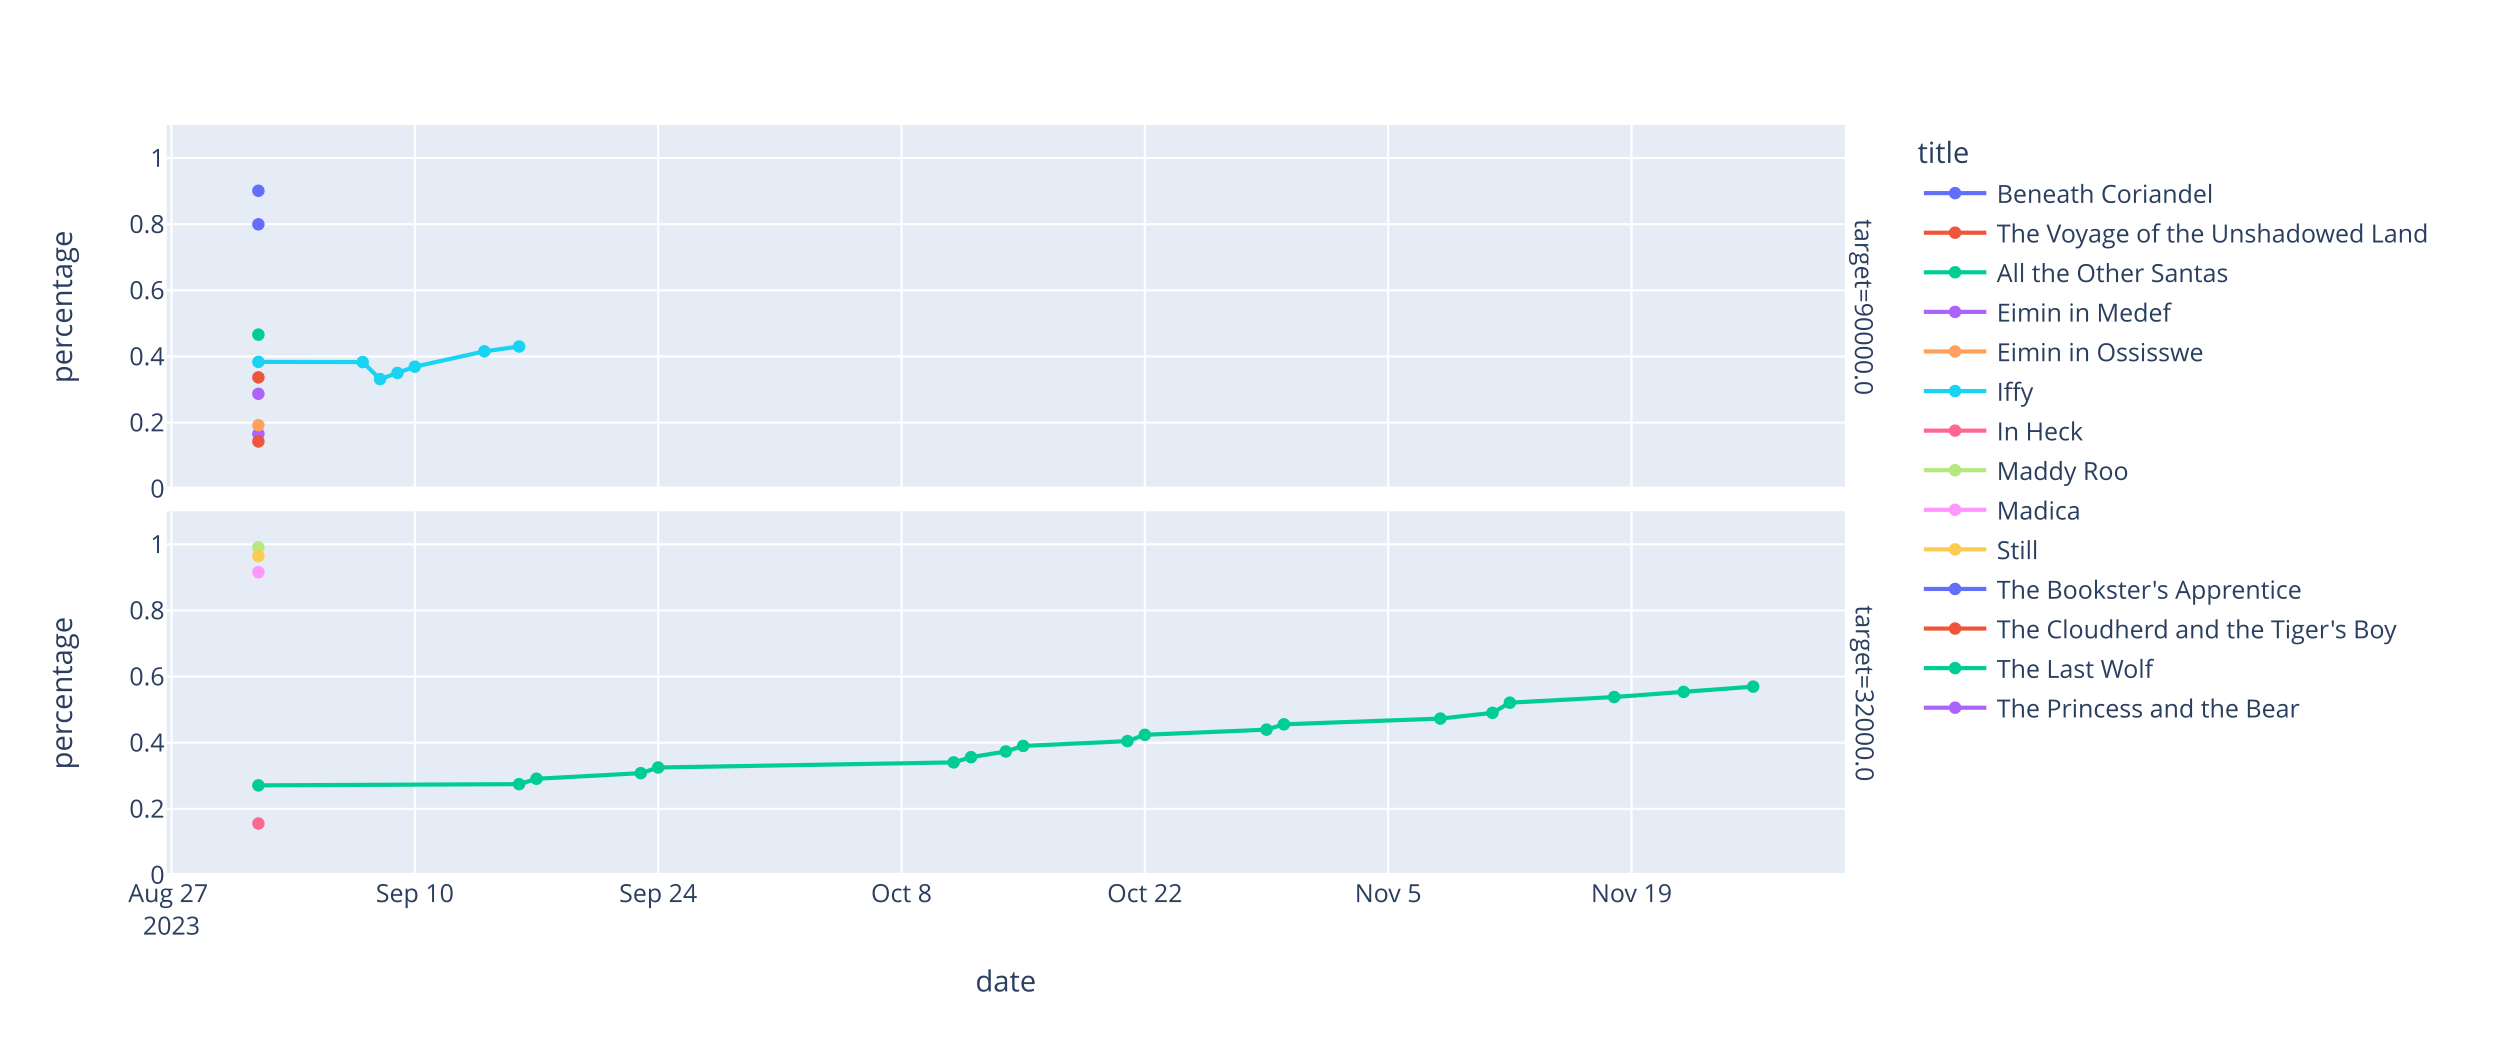
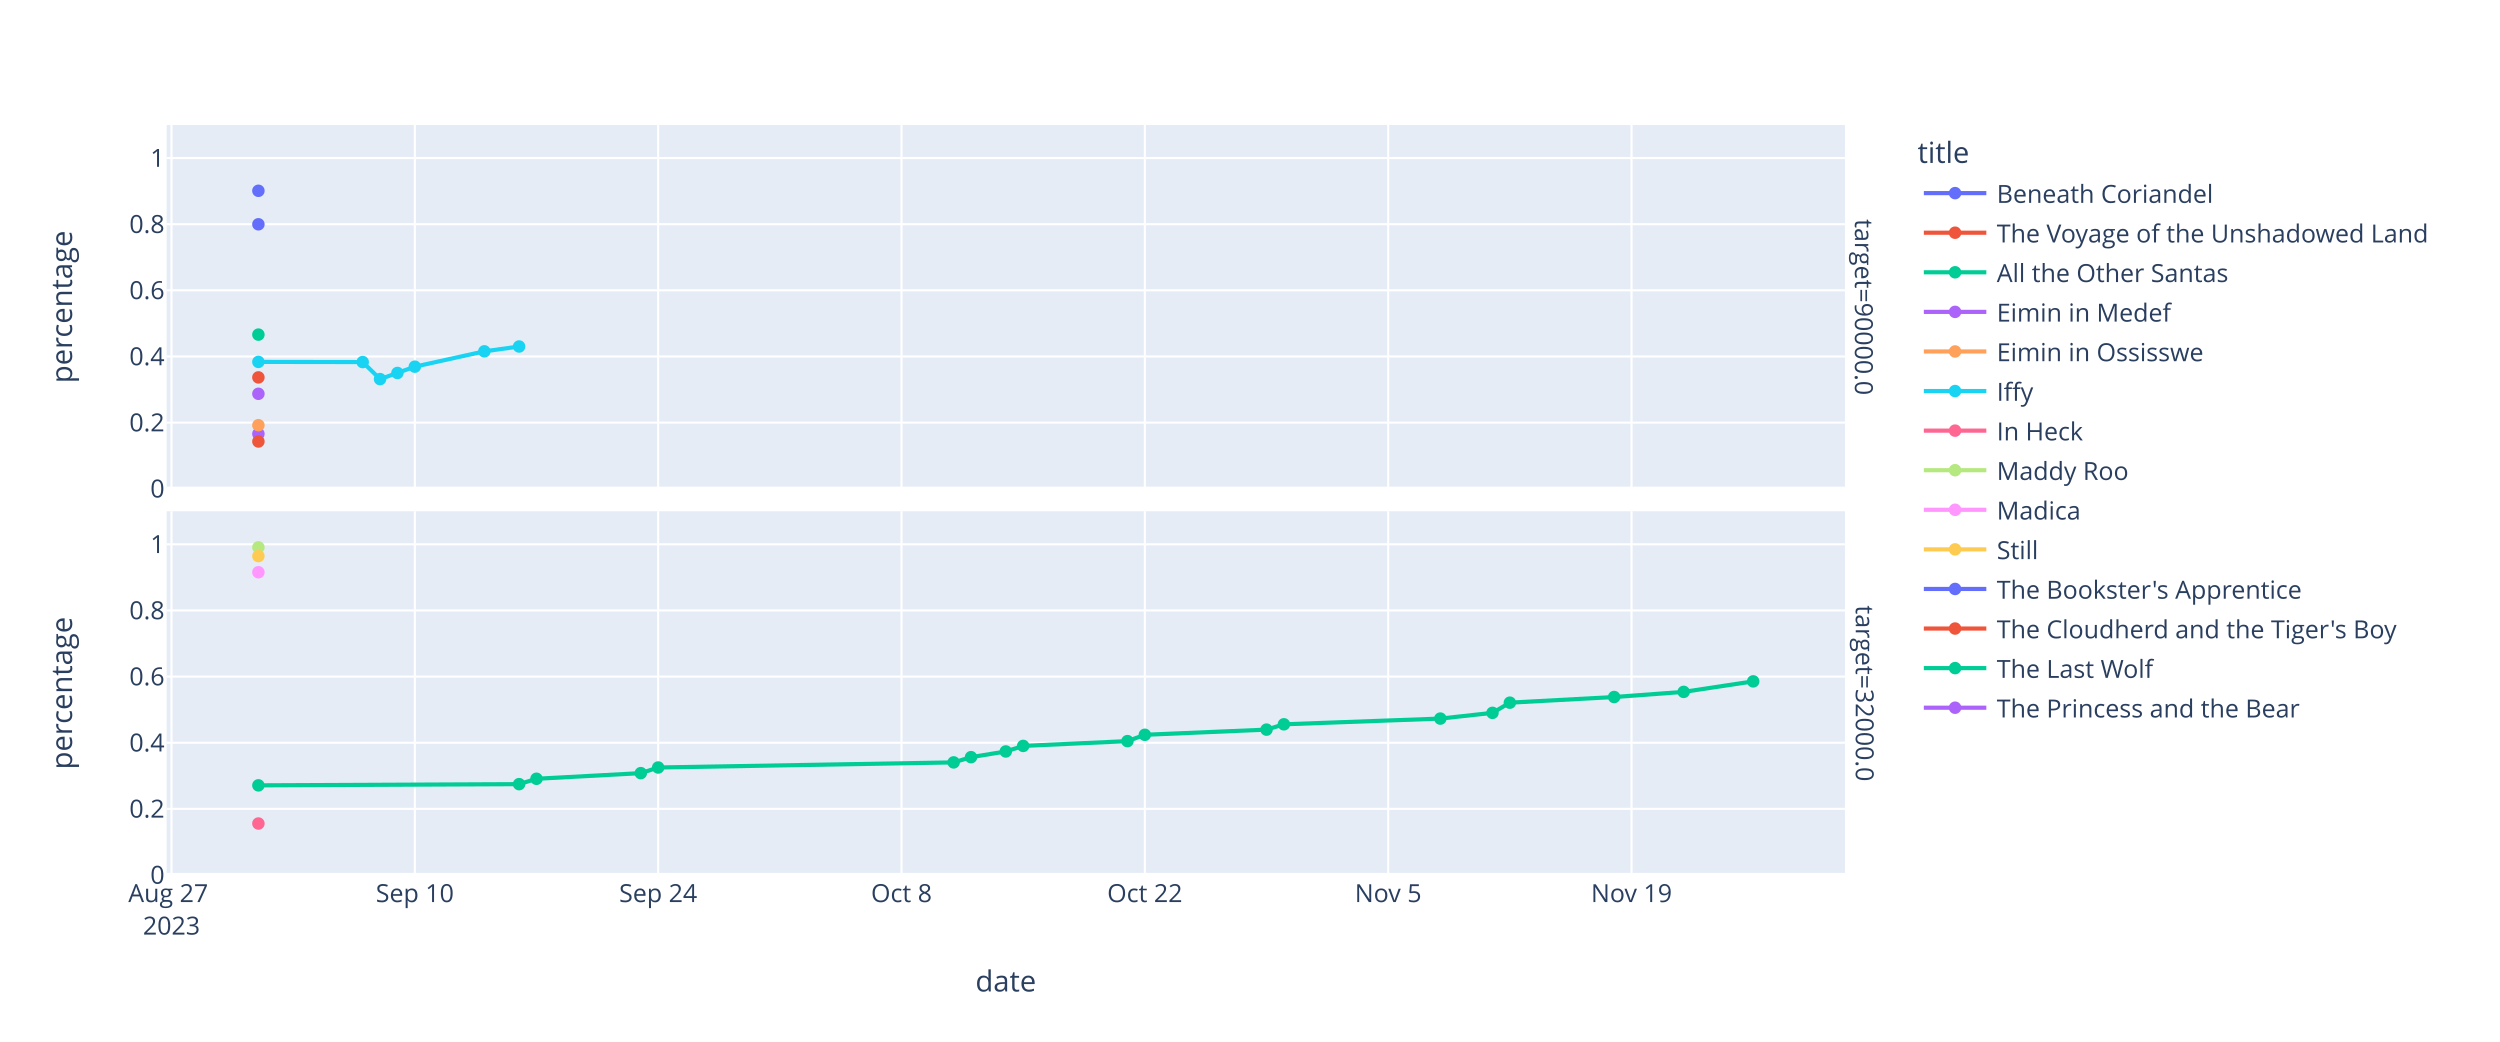
<svg xmlns="http://www.w3.org/2000/svg" class="main-svg" width="1200" height="500" style="" viewBox="0 0 1200 500">
  <rect x="0" y="0" width="1200" height="500" style="fill: rgb(255, 255, 255); fill-opacity: 1;" />
-   <defs id="defs-bac6bb">
+   <defs id="defs-d4db2b">
    <g class="clips">
-       <clipPath id="clipbac6bbxyplot" class="plotclip">
+       <clipPath id="clipd4db2bxyplot" class="plotclip">
        <rect width="805.56" height="174.6" />
      </clipPath>
-       <clipPath id="clipbac6bbx2y2plot" class="plotclip">
+       <clipPath id="clipd4db2bx2y2plot" class="plotclip">
        <rect width="805.56" height="174.6" />
      </clipPath>
-       <clipPath class="axesclip" id="clipbac6bbx">
+       <clipPath class="axesclip" id="clipd4db2bx">
        <rect x="80" y="0" width="805.56" height="500" />
      </clipPath>
-       <clipPath class="axesclip" id="clipbac6bby">
+       <clipPath class="axesclip" id="clipd4db2by">
        <rect x="0" y="245.4" width="1200" height="174.6" />
      </clipPath>
-       <clipPath class="axesclip" id="clipbac6bbxy">
+       <clipPath class="axesclip" id="clipd4db2bxy">
        <rect x="80" y="245.4" width="805.56" height="174.6" />
      </clipPath>
-       <clipPath class="axesclip" id="clipbac6bby2">
+       <clipPath class="axesclip" id="clipd4db2by2">
        <rect x="0" y="60" width="1200" height="174.6" />
      </clipPath>
-       <clipPath class="axesclip" id="clipbac6bbxy2">
+       <clipPath class="axesclip" id="clipd4db2bxy2">
        <rect x="80" y="60" width="805.56" height="174.6" />
      </clipPath>
-       <clipPath class="axesclip" id="clipbac6bbx2">
+       <clipPath class="axesclip" id="clipd4db2bx2">
        <rect x="80" y="0" width="805.56" height="500" />
      </clipPath>
-       <clipPath class="axesclip" id="clipbac6bbx2y">
+       <clipPath class="axesclip" id="clipd4db2bx2y">
        <rect x="80" y="245.4" width="805.56" height="174.6" />
      </clipPath>
-       <clipPath class="axesclip" id="clipbac6bbx2y2">
+       <clipPath class="axesclip" id="clipd4db2bx2y2">
        <rect x="80" y="60" width="805.56" height="174.6" />
      </clipPath>
    </g>
    <g class="gradients" />
    <g class="patterns" />
  </defs>
  <g class="bglayer">
    <rect class="bg" x="80" y="245.4" width="805.56" height="174.6" style="fill: rgb(229, 236, 246); fill-opacity: 1; stroke-width: 0;" />
    <rect class="bg" x="80" y="60" width="805.56" height="174.6" style="fill: rgb(229, 236, 246); fill-opacity: 1; stroke-width: 0;" />
  </g>
  <g class="layer-below">
    <g class="imagelayer" />
    <g class="shapelayer" />
  </g>
  <g class="cartesianlayer">
    <g class="subplot xy">
      <g class="layer-subplot">
        <g class="shapelayer" />
        <g class="imagelayer" />
      </g>
      <g class="minor-gridlayer">
        <g class="x" />
        <g class="y" />
      </g>
      <g class="gridlayer">
        <g class="x">
          <path class="xgrid crisp" transform="translate(82.31,0)" d="M0,245.4v174.6" style="stroke: rgb(255, 255, 255); stroke-opacity: 1; stroke-width: 1px;" />
          <path class="xgrid crisp" transform="translate(199.12,0)" d="M0,245.4v174.6" style="stroke: rgb(255, 255, 255); stroke-opacity: 1; stroke-width: 1px;" />
          <path class="xgrid crisp" transform="translate(315.92,0)" d="M0,245.4v174.6" style="stroke: rgb(255, 255, 255); stroke-opacity: 1; stroke-width: 1px;" />
          <path class="xgrid crisp" transform="translate(432.72,0)" d="M0,245.4v174.6" style="stroke: rgb(255, 255, 255); stroke-opacity: 1; stroke-width: 1px;" />
          <path class="xgrid crisp" transform="translate(549.52,0)" d="M0,245.4v174.6" style="stroke: rgb(255, 255, 255); stroke-opacity: 1; stroke-width: 1px;" />
          <path class="xgrid crisp" transform="translate(666.33,0)" d="M0,245.4v174.6" style="stroke: rgb(255, 255, 255); stroke-opacity: 1; stroke-width: 1px;" />
          <path class="xgrid crisp" transform="translate(783.13,0)" d="M0,245.4v174.6" style="stroke: rgb(255, 255, 255); stroke-opacity: 1; stroke-width: 1px;" />
        </g>
        <g class="y">
          <path class="ygrid crisp" transform="translate(0,388.25)" d="M80,0h805.56" style="stroke: rgb(255, 255, 255); stroke-opacity: 1; stroke-width: 1px;" />
          <path class="ygrid crisp" transform="translate(0,356.51)" d="M80,0h805.56" style="stroke: rgb(255, 255, 255); stroke-opacity: 1; stroke-width: 1px;" />
          <path class="ygrid crisp" transform="translate(0,324.76)" d="M80,0h805.56" style="stroke: rgb(255, 255, 255); stroke-opacity: 1; stroke-width: 1px;" />
          <path class="ygrid crisp" transform="translate(0,293.02)" d="M80,0h805.56" style="stroke: rgb(255, 255, 255); stroke-opacity: 1; stroke-width: 1px;" />
          <path class="ygrid crisp" transform="translate(0,261.27)" d="M80,0h805.56" style="stroke: rgb(255, 255, 255); stroke-opacity: 1; stroke-width: 1px;" />
        </g>
      </g>
      <g class="zerolinelayer">
        <path class="yzl zl crisp" transform="translate(0,420)" d="M80,0h805.56" style="stroke: rgb(255, 255, 255); stroke-opacity: 1; stroke-width: 2px;" />
      </g>
      <path class="xlines-below" />
      <path class="ylines-below" />
      <g class="overlines-below" />
      <g class="xaxislayer-below" />
      <g class="yaxislayer-below" />
      <g class="overaxes-below" />
-       <g class="plot" transform="translate(80,245.4)" clip-path="url(#clipbac6bbxyplot)">
+       <g class="plot" transform="translate(80,245.4)" clip-path="url(#clipd4db2bxyplot)">
        <g class="scatterlayer mlayer">
-           <g class="trace scatter trace30939a" style="stroke-miterlimit: 2; opacity: 1;">
+           <g class="trace scatter trace5dd125" style="stroke-miterlimit: 2; opacity: 1;">
            <g class="fills" />
            <g class="errorbars" />
            <g class="lines">
-               <path class="js-line" d="M761.53,84.18L694.79,89.17L644.73,91.88L636.39,96.77L611.36,99.52L536.27,102.27L527.93,104.82L469.52,107.3L461.18,110.34L411.12,112.64L402.78,115.3L386.09,118.04L377.75,120.55L235.92,123L227.58,125.71L177.52,128.41L169.17,130.99L44.03,131.57" style="vector-effect: non-scaling-stroke; fill: none; stroke: rgb(0, 204, 150); stroke-opacity: 1; stroke-width: 2px; opacity: 1;" />
-             </g>
-             <g class="points">
-               <path class="point" transform="translate(761.53,84.18)" d="M3,0A3,3 0 1,1 0,-3A3,3 0 0,1 3,0Z" style="opacity: 1; stroke-width: 0px; fill: rgb(0, 204, 150); fill-opacity: 1;" />
+               <path class="js-line" d="M761.53,81.65L728.16,86.7L694.79,89.17L644.73,91.88L636.39,96.77L611.36,99.52L536.27,102.27L527.93,104.82L469.52,107.3L461.18,110.34L411.12,112.64L402.78,115.3L386.09,118.04L377.75,120.55L235.92,123L227.58,125.71L177.52,128.41L169.17,130.99L44.03,131.57" style="vector-effect: non-scaling-stroke; fill: none; stroke: rgb(0, 204, 150); stroke-opacity: 1; stroke-width: 2px; opacity: 1;" />
+             </g>
+             <g class="points">
+               <path class="point" transform="translate(761.53,81.65)" d="M3,0A3,3 0 1,1 0,-3A3,3 0 0,1 3,0Z" style="opacity: 1; stroke-width: 0px; fill: rgb(0, 204, 150); fill-opacity: 1;" />
              <path class="point" transform="translate(728.16,86.7)" d="M3,0A3,3 0 1,1 0,-3A3,3 0 0,1 3,0Z" style="opacity: 1; stroke-width: 0px; fill: rgb(0, 204, 150); fill-opacity: 1;" />
              <path class="point" transform="translate(694.79,89.17)" d="M3,0A3,3 0 1,1 0,-3A3,3 0 0,1 3,0Z" style="opacity: 1; stroke-width: 0px; fill: rgb(0, 204, 150); fill-opacity: 1;" />
              <path class="point" transform="translate(644.73,91.88)" d="M3,0A3,3 0 1,1 0,-3A3,3 0 0,1 3,0Z" style="opacity: 1; stroke-width: 0px; fill: rgb(0, 204, 150); fill-opacity: 1;" />
              <path class="point" transform="translate(636.39,96.77)" d="M3,0A3,3 0 1,1 0,-3A3,3 0 0,1 3,0Z" style="opacity: 1; stroke-width: 0px; fill: rgb(0, 204, 150); fill-opacity: 1;" />
              <path class="point" transform="translate(611.36,99.52)" d="M3,0A3,3 0 1,1 0,-3A3,3 0 0,1 3,0Z" style="opacity: 1; stroke-width: 0px; fill: rgb(0, 204, 150); fill-opacity: 1;" />
              <path class="point" transform="translate(536.27,102.27)" d="M3,0A3,3 0 1,1 0,-3A3,3 0 0,1 3,0Z" style="opacity: 1; stroke-width: 0px; fill: rgb(0, 204, 150); fill-opacity: 1;" />
              <path class="point" transform="translate(527.93,104.82)" d="M3,0A3,3 0 1,1 0,-3A3,3 0 0,1 3,0Z" style="opacity: 1; stroke-width: 0px; fill: rgb(0, 204, 150); fill-opacity: 1;" />
              <path class="point" transform="translate(469.52,107.3)" d="M3,0A3,3 0 1,1 0,-3A3,3 0 0,1 3,0Z" style="opacity: 1; stroke-width: 0px; fill: rgb(0, 204, 150); fill-opacity: 1;" />
              <path class="point" transform="translate(461.18,110.34)" d="M3,0A3,3 0 1,1 0,-3A3,3 0 0,1 3,0Z" style="opacity: 1; stroke-width: 0px; fill: rgb(0, 204, 150); fill-opacity: 1;" />
              <path class="point" transform="translate(411.12,112.64)" d="M3,0A3,3 0 1,1 0,-3A3,3 0 0,1 3,0Z" style="opacity: 1; stroke-width: 0px; fill: rgb(0, 204, 150); fill-opacity: 1;" />
              <path class="point" transform="translate(402.78,115.3)" d="M3,0A3,3 0 1,1 0,-3A3,3 0 0,1 3,0Z" style="opacity: 1; stroke-width: 0px; fill: rgb(0, 204, 150); fill-opacity: 1;" />
              <path class="point" transform="translate(386.09,118.04)" d="M3,0A3,3 0 1,1 0,-3A3,3 0 0,1 3,0Z" style="opacity: 1; stroke-width: 0px; fill: rgb(0, 204, 150); fill-opacity: 1;" />
              <path class="point" transform="translate(377.75,120.55)" d="M3,0A3,3 0 1,1 0,-3A3,3 0 0,1 3,0Z" style="opacity: 1; stroke-width: 0px; fill: rgb(0, 204, 150); fill-opacity: 1;" />
              <path class="point" transform="translate(235.92,123)" d="M3,0A3,3 0 1,1 0,-3A3,3 0 0,1 3,0Z" style="opacity: 1; stroke-width: 0px; fill: rgb(0, 204, 150); fill-opacity: 1;" />
              <path class="point" transform="translate(227.58,125.71)" d="M3,0A3,3 0 1,1 0,-3A3,3 0 0,1 3,0Z" style="opacity: 1; stroke-width: 0px; fill: rgb(0, 204, 150); fill-opacity: 1;" />
              <path class="point" transform="translate(177.52,128.41)" d="M3,0A3,3 0 1,1 0,-3A3,3 0 0,1 3,0Z" style="opacity: 1; stroke-width: 0px; fill: rgb(0, 204, 150); fill-opacity: 1;" />
              <path class="point" transform="translate(169.17,130.99)" d="M3,0A3,3 0 1,1 0,-3A3,3 0 0,1 3,0Z" style="opacity: 1; stroke-width: 0px; fill: rgb(0, 204, 150); fill-opacity: 1;" />
              <path class="point" transform="translate(44.03,131.57)" d="M3,0A3,3 0 1,1 0,-3A3,3 0 0,1 3,0Z" style="opacity: 1; stroke-width: 0px; fill: rgb(0, 204, 150); fill-opacity: 1;" />
            </g>
            <g class="text" />
          </g>
-           <g class="trace scatter trace5c950e" style="stroke-miterlimit: 2; opacity: 1;">
+           <g class="trace scatter tracee49cb8" style="stroke-miterlimit: 2; opacity: 1;">
            <g class="fills" />
            <g class="errorbars" />
            <g class="lines" />
            <g class="points">
              <path class="point" transform="translate(44.03,149.89)" d="M3,0A3,3 0 1,1 0,-3A3,3 0 0,1 3,0Z" style="opacity: 1; stroke-width: 0px; fill: rgb(255, 102, 146); fill-opacity: 1;" />
            </g>
            <g class="text" />
          </g>
-           <g class="trace scatter tracea16346" style="stroke-miterlimit: 2; opacity: 1;">
+           <g class="trace scatter tracec0cc84" style="stroke-miterlimit: 2; opacity: 1;">
            <g class="fills" />
            <g class="errorbars" />
            <g class="lines" />
            <g class="points">
              <path class="point" transform="translate(44.03,17.32)" d="M3,0A3,3 0 1,1 0,-3A3,3 0 0,1 3,0Z" style="opacity: 1; stroke-width: 0px; fill: rgb(182, 232, 128); fill-opacity: 1;" />
            </g>
            <g class="text" />
          </g>
-           <g class="trace scatter trace390eb6" style="stroke-miterlimit: 2; opacity: 1;">
+           <g class="trace scatter traced877c9" style="stroke-miterlimit: 2; opacity: 1;">
            <g class="fills" />
            <g class="errorbars" />
            <g class="lines" />
            <g class="points">
              <path class="point" transform="translate(44.03,29.28)" d="M3,0A3,3 0 1,1 0,-3A3,3 0 0,1 3,0Z" style="opacity: 1; stroke-width: 0px; fill: rgb(255, 151, 255); fill-opacity: 1;" />
            </g>
            <g class="text" />
          </g>
-           <g class="trace scatter traceb04c13" style="stroke-miterlimit: 2; opacity: 1;">
+           <g class="trace scatter tracef09607" style="stroke-miterlimit: 2; opacity: 1;">
            <g class="fills" />
            <g class="errorbars" />
            <g class="lines" />
            <g class="points">
              <path class="point" transform="translate(44.03,21.52)" d="M3,0A3,3 0 1,1 0,-3A3,3 0 0,1 3,0Z" style="opacity: 1; stroke-width: 0px; fill: rgb(254, 203, 82); fill-opacity: 1;" />
            </g>
            <g class="text" />
          </g>
        </g>
      </g>
      <g class="overplot" />
      <path class="xlines-above crisp" d="M0,0" style="fill: none;" />
      <path class="ylines-above crisp" d="M0,0" style="fill: none;" />
      <g class="overlines-above" />
      <g class="xaxislayer-above">
        <g class="xtick">
          <text text-anchor="middle" x="0" y="433" transform="translate(82.31,0)" style="font-family: 'Open Sans', verdana, arial, sans-serif; font-size: 12px; fill: rgb(42, 63, 95); fill-opacity: 1; white-space: pre; opacity: 1;">
            <tspan class="line" dy="0em" x="0" y="433">Aug 27</tspan>
            <tspan class="line" dy="1.3em" x="0" y="433">2023</tspan>
          </text>
        </g>
        <g class="xtick">
          <text text-anchor="middle" x="0" y="433" style="font-family: 'Open Sans', verdana, arial, sans-serif; font-size: 12px; fill: rgb(42, 63, 95); fill-opacity: 1; white-space: pre; opacity: 1;" transform="translate(199.12,0)">Sep 10</text>
        </g>
        <g class="xtick">
          <text text-anchor="middle" x="0" y="433" style="font-family: 'Open Sans', verdana, arial, sans-serif; font-size: 12px; fill: rgb(42, 63, 95); fill-opacity: 1; white-space: pre; opacity: 1;" transform="translate(315.92,0)">Sep 24</text>
        </g>
        <g class="xtick">
          <text text-anchor="middle" x="0" y="433" style="font-family: 'Open Sans', verdana, arial, sans-serif; font-size: 12px; fill: rgb(42, 63, 95); fill-opacity: 1; white-space: pre; opacity: 1;" transform="translate(432.72,0)">Oct 8</text>
        </g>
        <g class="xtick">
          <text text-anchor="middle" x="0" y="433" style="font-family: 'Open Sans', verdana, arial, sans-serif; font-size: 12px; fill: rgb(42, 63, 95); fill-opacity: 1; white-space: pre; opacity: 1;" transform="translate(549.52,0)">Oct 22</text>
        </g>
        <g class="xtick">
          <text text-anchor="middle" x="0" y="433" style="font-family: 'Open Sans', verdana, arial, sans-serif; font-size: 12px; fill: rgb(42, 63, 95); fill-opacity: 1; white-space: pre; opacity: 1;" transform="translate(666.33,0)">Nov 5</text>
        </g>
        <g class="xtick">
          <text text-anchor="middle" x="0" y="433" style="font-family: 'Open Sans', verdana, arial, sans-serif; font-size: 12px; fill: rgb(42, 63, 95); fill-opacity: 1; white-space: pre; opacity: 1;" transform="translate(783.13,0)">Nov 19</text>
        </g>
      </g>
      <g class="yaxislayer-above">
        <g class="ytick">
          <text text-anchor="end" x="79" y="4.2" transform="translate(0,420)" style="font-family: 'Open Sans', verdana, arial, sans-serif; font-size: 12px; fill: rgb(42, 63, 95); fill-opacity: 1; white-space: pre; opacity: 1;">0</text>
        </g>
        <g class="ytick">
          <text text-anchor="end" x="79" y="4.2" style="font-family: 'Open Sans', verdana, arial, sans-serif; font-size: 12px; fill: rgb(42, 63, 95); fill-opacity: 1; white-space: pre; opacity: 1;" transform="translate(0,388.25)">0.2</text>
        </g>
        <g class="ytick">
          <text text-anchor="end" x="79" y="4.2" style="font-family: 'Open Sans', verdana, arial, sans-serif; font-size: 12px; fill: rgb(42, 63, 95); fill-opacity: 1; white-space: pre; opacity: 1;" transform="translate(0,356.51)">0.4</text>
        </g>
        <g class="ytick">
          <text text-anchor="end" x="79" y="4.2" style="font-family: 'Open Sans', verdana, arial, sans-serif; font-size: 12px; fill: rgb(42, 63, 95); fill-opacity: 1; white-space: pre; opacity: 1;" transform="translate(0,324.76)">0.6</text>
        </g>
        <g class="ytick">
          <text text-anchor="end" x="79" y="4.2" style="font-family: 'Open Sans', verdana, arial, sans-serif; font-size: 12px; fill: rgb(42, 63, 95); fill-opacity: 1; white-space: pre; opacity: 1;" transform="translate(0,293.02)">0.8</text>
        </g>
        <g class="ytick">
          <text text-anchor="end" x="79" y="4.2" style="font-family: 'Open Sans', verdana, arial, sans-serif; font-size: 12px; fill: rgb(42, 63, 95); fill-opacity: 1; white-space: pre; opacity: 1;" transform="translate(0,261.27)">1</text>
        </g>
      </g>
      <g class="overaxes-above" />
    </g>
    <g class="subplot x2y2">
      <g class="layer-subplot">
        <g class="shapelayer" />
        <g class="imagelayer" />
      </g>
      <g class="minor-gridlayer">
        <g class="x2" />
        <g class="y2" />
      </g>
      <g class="gridlayer">
        <g class="x2">
          <path class="x2grid crisp" transform="translate(82.31,0)" d="M0,60v174.6" style="stroke: rgb(255, 255, 255); stroke-opacity: 1; stroke-width: 1px;" />
          <path class="x2grid crisp" transform="translate(199.12,0)" d="M0,60v174.6" style="stroke: rgb(255, 255, 255); stroke-opacity: 1; stroke-width: 1px;" />
          <path class="x2grid crisp" transform="translate(315.92,0)" d="M0,60v174.6" style="stroke: rgb(255, 255, 255); stroke-opacity: 1; stroke-width: 1px;" />
          <path class="x2grid crisp" transform="translate(432.72,0)" d="M0,60v174.6" style="stroke: rgb(255, 255, 255); stroke-opacity: 1; stroke-width: 1px;" />
          <path class="x2grid crisp" transform="translate(549.52,0)" d="M0,60v174.6" style="stroke: rgb(255, 255, 255); stroke-opacity: 1; stroke-width: 1px;" />
          <path class="x2grid crisp" transform="translate(666.33,0)" d="M0,60v174.6" style="stroke: rgb(255, 255, 255); stroke-opacity: 1; stroke-width: 1px;" />
          <path class="x2grid crisp" transform="translate(783.13,0)" d="M0,60v174.6" style="stroke: rgb(255, 255, 255); stroke-opacity: 1; stroke-width: 1px;" />
        </g>
        <g class="y2">
          <path class="y2grid crisp" transform="translate(0,202.85)" d="M80,0h805.56" style="stroke: rgb(255, 255, 255); stroke-opacity: 1; stroke-width: 1px;" />
          <path class="y2grid crisp" transform="translate(0,171.11)" d="M80,0h805.56" style="stroke: rgb(255, 255, 255); stroke-opacity: 1; stroke-width: 1px;" />
          <path class="y2grid crisp" transform="translate(0,139.36)" d="M80,0h805.56" style="stroke: rgb(255, 255, 255); stroke-opacity: 1; stroke-width: 1px;" />
          <path class="y2grid crisp" transform="translate(0,107.62)" d="M80,0h805.56" style="stroke: rgb(255, 255, 255); stroke-opacity: 1; stroke-width: 1px;" />
          <path class="y2grid crisp" transform="translate(0,75.87)" d="M80,0h805.56" style="stroke: rgb(255, 255, 255); stroke-opacity: 1; stroke-width: 1px;" />
        </g>
      </g>
      <g class="zerolinelayer">
        <path class="y2zl zl crisp" transform="translate(0,234.6)" d="M80,0h805.56" style="stroke: rgb(255, 255, 255); stroke-opacity: 1; stroke-width: 2px;" />
      </g>
      <path class="xlines-below" />
      <path class="ylines-below" />
      <g class="overlines-below" />
      <g class="xaxislayer-below" />
      <g class="yaxislayer-below" />
      <g class="overaxes-below" />
-       <g class="plot" transform="translate(80,60)" clip-path="url(#clipbac6bbx2y2plot)">
+       <g class="plot" transform="translate(80,60)" clip-path="url(#clipd4db2bx2y2plot)">
        <g class="scatterlayer mlayer">
-           <g class="trace scatter trace70c1a5" style="stroke-miterlimit: 2; opacity: 1;">
+           <g class="trace scatter tracebe0235" style="stroke-miterlimit: 2; opacity: 1;">
            <g class="fills" />
            <g class="errorbars" />
            <g class="lines" />
            <g class="points">
              <path class="point" transform="translate(44.03,31.58)" d="M3,0A3,3 0 1,1 0,-3A3,3 0 0,1 3,0Z" style="opacity: 1; stroke-width: 0px; fill: rgb(99, 110, 250); fill-opacity: 1;" />
            </g>
            <g class="text" />
          </g>
-           <g class="trace scatter trace1ee497" style="stroke-miterlimit: 2; opacity: 1;">
+           <g class="trace scatter traceb0200e" style="stroke-miterlimit: 2; opacity: 1;">
            <g class="fills" />
            <g class="errorbars" />
            <g class="lines" />
            <g class="points">
              <path class="point" transform="translate(44.03,121.15)" d="M3,0A3,3 0 1,1 0,-3A3,3 0 0,1 3,0Z" style="opacity: 1; stroke-width: 0px; fill: rgb(239, 85, 59); fill-opacity: 1;" />
            </g>
            <g class="text" />
          </g>
-           <g class="trace scatter trace588659" style="stroke-miterlimit: 2; opacity: 1;">
+           <g class="trace scatter trace8f3c40" style="stroke-miterlimit: 2; opacity: 1;">
            <g class="fills" />
            <g class="errorbars" />
            <g class="lines" />
            <g class="points">
              <path class="point" transform="translate(44.03,148.25)" d="M3,0A3,3 0 1,1 0,-3A3,3 0 0,1 3,0Z" style="opacity: 1; stroke-width: 0px; fill: rgb(171, 99, 250); fill-opacity: 1;" />
            </g>
            <g class="text" />
          </g>
-           <g class="trace scatter trace7d4a00" style="stroke-miterlimit: 2; opacity: 1;">
+           <g class="trace scatter trace46c292" style="stroke-miterlimit: 2; opacity: 1;">
            <g class="fills" />
            <g class="errorbars" />
            <g class="lines" />
            <g class="points">
              <path class="point" transform="translate(44.03,144.1)" d="M3,0A3,3 0 1,1 0,-3A3,3 0 0,1 3,0Z" style="opacity: 1; stroke-width: 0px; fill: rgb(255, 161, 90); fill-opacity: 1;" />
            </g>
            <g class="text" />
          </g>
-           <g class="trace scatter tracec88290" style="stroke-miterlimit: 2; opacity: 1;">
+           <g class="trace scatter traceb01daa" style="stroke-miterlimit: 2; opacity: 1;">
            <g class="fills" />
            <g class="errorbars" />
            <g class="lines">
              <path class="js-line" d="M169.17,106.32L152.49,108.64L119.12,116L102.43,121.97L94.09,113.79L44.03,113.71" style="vector-effect: non-scaling-stroke; fill: none; stroke: rgb(25, 211, 243); stroke-opacity: 1; stroke-width: 2px; opacity: 1;" />
            </g>
            <g class="points">
              <path class="point" transform="translate(169.17,106.32)" d="M3,0A3,3 0 1,1 0,-3A3,3 0 0,1 3,0Z" style="opacity: 1; stroke-width: 0px; fill: rgb(25, 211, 243); fill-opacity: 1;" />
              <path class="point" transform="translate(152.49,108.64)" d="M3,0A3,3 0 1,1 0,-3A3,3 0 0,1 3,0Z" style="opacity: 1; stroke-width: 0px; fill: rgb(25, 211, 243); fill-opacity: 1;" />
              <path class="point" transform="translate(119.12,116)" d="M3,0A3,3 0 1,1 0,-3A3,3 0 0,1 3,0Z" style="opacity: 1; stroke-width: 0px; fill: rgb(25, 211, 243); fill-opacity: 1;" />
              <path class="point" transform="translate(110.77,119.03)" d="M3,0A3,3 0 1,1 0,-3A3,3 0 0,1 3,0Z" style="opacity: 1; stroke-width: 0px; fill: rgb(25, 211, 243); fill-opacity: 1;" />
              <path class="point" transform="translate(102.43,121.97)" d="M3,0A3,3 0 1,1 0,-3A3,3 0 0,1 3,0Z" style="opacity: 1; stroke-width: 0px; fill: rgb(25, 211, 243); fill-opacity: 1;" />
              <path class="point" transform="translate(94.09,113.79)" d="M3,0A3,3 0 1,1 0,-3A3,3 0 0,1 3,0Z" style="opacity: 1; stroke-width: 0px; fill: rgb(25, 211, 243); fill-opacity: 1;" />
              <path class="point" transform="translate(44.03,113.71)" d="M3,0A3,3 0 1,1 0,-3A3,3 0 0,1 3,0Z" style="opacity: 1; stroke-width: 0px; fill: rgb(25, 211, 243); fill-opacity: 1;" />
            </g>
            <g class="text" />
          </g>
-           <g class="trace scatter trace0e416b" style="stroke-miterlimit: 2; opacity: 1;">
+           <g class="trace scatter tracee6d2e6" style="stroke-miterlimit: 2; opacity: 1;">
            <g class="fills" />
            <g class="errorbars" />
            <g class="lines" />
            <g class="points">
              <path class="point" transform="translate(44.03,47.66)" d="M3,0A3,3 0 1,1 0,-3A3,3 0 0,1 3,0Z" style="opacity: 1; stroke-width: 0px; fill: rgb(99, 110, 250); fill-opacity: 1;" />
            </g>
            <g class="text" />
          </g>
-           <g class="trace scatter trace856e8e" style="stroke-miterlimit: 2; opacity: 1;">
+           <g class="trace scatter trace23777a" style="stroke-miterlimit: 2; opacity: 1;">
            <g class="fills" />
            <g class="errorbars" />
            <g class="lines" />
            <g class="points">
              <path class="point" transform="translate(44.03,151.91)" d="M3,0A3,3 0 1,1 0,-3A3,3 0 0,1 3,0Z" style="opacity: 1; stroke-width: 0px; fill: rgb(239, 85, 59); fill-opacity: 1;" />
            </g>
            <g class="text" />
          </g>
-           <g class="trace scatter tracef51a0e" style="stroke-miterlimit: 2; opacity: 1;">
+           <g class="trace scatter trace0345f2" style="stroke-miterlimit: 2; opacity: 1;">
            <g class="fills" />
            <g class="errorbars" />
            <g class="lines" />
            <g class="points">
              <path class="point" transform="translate(44.03,100.61)" d="M3,0A3,3 0 1,1 0,-3A3,3 0 0,1 3,0Z" style="opacity: 1; stroke-width: 0px; fill: rgb(0, 204, 150); fill-opacity: 1;" />
            </g>
            <g class="text" />
          </g>
-           <g class="trace scatter tracece5013" style="stroke-miterlimit: 2; opacity: 1;">
+           <g class="trace scatter trace58be24" style="stroke-miterlimit: 2; opacity: 1;">
            <g class="fills" />
            <g class="errorbars" />
            <g class="lines" />
            <g class="points">
              <path class="point" transform="translate(44.03,129.02)" d="M3,0A3,3 0 1,1 0,-3A3,3 0 0,1 3,0Z" style="opacity: 1; stroke-width: 0px; fill: rgb(171, 99, 250); fill-opacity: 1;" />
            </g>
            <g class="text" />
          </g>
        </g>
      </g>
      <g class="overplot" />
      <path class="xlines-above crisp" d="M0,0" style="fill: none;" />
      <path class="ylines-above crisp" d="M0,0" style="fill: none;" />
      <g class="overlines-above" />
      <g class="xaxislayer-above" />
      <g class="yaxislayer-above">
        <g class="y2tick">
          <text text-anchor="end" x="79" y="4.2" transform="translate(0,234.6)" style="font-family: 'Open Sans', verdana, arial, sans-serif; font-size: 12px; fill: rgb(42, 63, 95); fill-opacity: 1; white-space: pre; opacity: 1;">0</text>
        </g>
        <g class="y2tick">
          <text text-anchor="end" x="79" y="4.2" style="font-family: 'Open Sans', verdana, arial, sans-serif; font-size: 12px; fill: rgb(42, 63, 95); fill-opacity: 1; white-space: pre; opacity: 1;" transform="translate(0,202.85)">0.2</text>
        </g>
        <g class="y2tick">
          <text text-anchor="end" x="79" y="4.2" style="font-family: 'Open Sans', verdana, arial, sans-serif; font-size: 12px; fill: rgb(42, 63, 95); fill-opacity: 1; white-space: pre; opacity: 1;" transform="translate(0,171.11)">0.4</text>
        </g>
        <g class="y2tick">
          <text text-anchor="end" x="79" y="4.2" style="font-family: 'Open Sans', verdana, arial, sans-serif; font-size: 12px; fill: rgb(42, 63, 95); fill-opacity: 1; white-space: pre; opacity: 1;" transform="translate(0,139.36)">0.6</text>
        </g>
        <g class="y2tick">
          <text text-anchor="end" x="79" y="4.2" style="font-family: 'Open Sans', verdana, arial, sans-serif; font-size: 12px; fill: rgb(42, 63, 95); fill-opacity: 1; white-space: pre; opacity: 1;" transform="translate(0,107.62)">0.8</text>
        </g>
        <g class="y2tick">
          <text text-anchor="end" x="79" y="4.2" style="font-family: 'Open Sans', verdana, arial, sans-serif; font-size: 12px; fill: rgb(42, 63, 95); fill-opacity: 1; white-space: pre; opacity: 1;" transform="translate(0,75.87)">1</text>
        </g>
      </g>
      <g class="overaxes-above" />
    </g>
  </g>
  <g class="polarlayer" />
  <g class="smithlayer" />
  <g class="ternarylayer" />
  <g class="geolayer" />
  <g class="funnelarealayer" />
  <g class="pielayer" />
  <g class="iciclelayer" />
  <g class="treemaplayer" />
  <g class="sunburstlayer" />
  <g class="glimages" />
-   <defs id="topdefs-bac6bb">
+   <defs id="topdefs-d4db2b">
    <g class="clips" />
-     <clipPath id="legendbac6bb">
+     <clipPath id="legendd4db2b">
      <rect width="270" height="295" x="0" y="0" />
    </clipPath>
  </defs>
  <g class="layer-above">
    <g class="imagelayer" />
    <g class="shapelayer" />
  </g>
  <g class="infolayer">
    <g class="legend" pointer-events="all" transform="translate(918.44,60)">
      <rect class="bg" shape-rendering="crispEdges" style="stroke: rgb(68, 68, 68); stroke-opacity: 1; fill: rgb(255, 255, 255); fill-opacity: 1; stroke-width: 0px;" width="270" height="295" x="0" y="0" />
-       <g class="scrollbox" transform="" clip-path="url(#legendbac6bb)">
+       <g class="scrollbox" transform="" clip-path="url(#legendd4db2b)">
        <text class="legendtitletext" text-anchor="start" x="2" y="18.2" style="font-family: 'Open Sans', verdana, arial, sans-serif; font-size: 14px; fill: rgb(42, 63, 95); fill-opacity: 1; white-space: pre;">title</text>
        <g class="groups" transform="">
          <g class="traces" transform="translate(0,32.7)" style="opacity: 1;">
            <text class="legendtext" text-anchor="start" x="40" y="4.68" style="font-family: 'Open Sans', verdana, arial, sans-serif; font-size: 12px; fill: rgb(42, 63, 95); fill-opacity: 1; white-space: pre;">Beneath Coriandel</text>
            <g class="layers" style="opacity: 1;">
              <g class="legendfill" />
              <g class="legendlines">
                <path class="js-line" d="M5,0h30" style="fill: none; stroke: rgb(99, 110, 250); stroke-opacity: 1; stroke-width: 2px;" />
              </g>
              <g class="legendsymbols">
                <g class="legendpoints">
                  <path class="scatterpts" transform="translate(20,0)" d="M3,0A3,3 0 1,1 0,-3A3,3 0 0,1 3,0Z" style="opacity: 1; stroke-width: 0px; fill: rgb(99, 110, 250); fill-opacity: 1;" />
                </g>
              </g>
            </g>
            <rect class="legendtoggle" x="0" y="-9.5" width="264.219" height="19" style="fill: rgb(0, 0, 0); fill-opacity: 0;" />
          </g>
        </g>
        <g class="groups" transform="">
          <g class="traces" transform="translate(0,51.7)" style="opacity: 1;">
            <text class="legendtext" text-anchor="start" x="40" y="4.68" style="font-family: 'Open Sans', verdana, arial, sans-serif; font-size: 12px; fill: rgb(42, 63, 95); fill-opacity: 1; white-space: pre;">The Voyage of the Unshadowed Land</text>
            <g class="layers" style="opacity: 1;">
              <g class="legendfill" />
              <g class="legendlines">
                <path class="js-line" d="M5,0h30" style="fill: none; stroke: rgb(239, 85, 59); stroke-opacity: 1; stroke-width: 2px;" />
              </g>
              <g class="legendsymbols">
                <g class="legendpoints">
                  <path class="scatterpts" transform="translate(20,0)" d="M3,0A3,3 0 1,1 0,-3A3,3 0 0,1 3,0Z" style="opacity: 1; stroke-width: 0px; fill: rgb(239, 85, 59); fill-opacity: 1;" />
                </g>
              </g>
            </g>
            <rect class="legendtoggle" x="0" y="-9.5" width="264.219" height="19" style="fill: rgb(0, 0, 0); fill-opacity: 0;" />
          </g>
        </g>
        <g class="groups" transform="">
          <g class="traces" transform="translate(0,70.7)" style="opacity: 1;">
            <text class="legendtext" text-anchor="start" x="40" y="4.68" style="font-family: 'Open Sans', verdana, arial, sans-serif; font-size: 12px; fill: rgb(42, 63, 95); fill-opacity: 1; white-space: pre;">All the Other Santas</text>
            <g class="layers" style="opacity: 1;">
              <g class="legendfill" />
              <g class="legendlines">
                <path class="js-line" d="M5,0h30" style="fill: none; stroke: rgb(0, 204, 150); stroke-opacity: 1; stroke-width: 2px;" />
              </g>
              <g class="legendsymbols">
                <g class="legendpoints">
                  <path class="scatterpts" transform="translate(20,0)" d="M3,0A3,3 0 1,1 0,-3A3,3 0 0,1 3,0Z" style="opacity: 1; stroke-width: 0px; fill: rgb(0, 204, 150); fill-opacity: 1;" />
                </g>
              </g>
            </g>
            <rect class="legendtoggle" x="0" y="-9.5" width="264.219" height="19" style="fill: rgb(0, 0, 0); fill-opacity: 0;" />
          </g>
        </g>
        <g class="groups" transform="">
          <g class="traces" transform="translate(0,89.7)" style="opacity: 1;">
            <text class="legendtext" text-anchor="start" x="40" y="4.68" style="font-family: 'Open Sans', verdana, arial, sans-serif; font-size: 12px; fill: rgb(42, 63, 95); fill-opacity: 1; white-space: pre;">Eimin in Medef</text>
            <g class="layers" style="opacity: 1;">
              <g class="legendfill" />
              <g class="legendlines">
                <path class="js-line" d="M5,0h30" style="fill: none; stroke: rgb(171, 99, 250); stroke-opacity: 1; stroke-width: 2px;" />
              </g>
              <g class="legendsymbols">
                <g class="legendpoints">
                  <path class="scatterpts" transform="translate(20,0)" d="M3,0A3,3 0 1,1 0,-3A3,3 0 0,1 3,0Z" style="opacity: 1; stroke-width: 0px; fill: rgb(171, 99, 250); fill-opacity: 1;" />
                </g>
              </g>
            </g>
            <rect class="legendtoggle" x="0" y="-9.5" width="264.219" height="19" style="fill: rgb(0, 0, 0); fill-opacity: 0;" />
          </g>
        </g>
        <g class="groups" transform="">
          <g class="traces" transform="translate(0,108.7)" style="opacity: 1;">
            <text class="legendtext" text-anchor="start" x="40" y="4.68" style="font-family: 'Open Sans', verdana, arial, sans-serif; font-size: 12px; fill: rgb(42, 63, 95); fill-opacity: 1; white-space: pre;">Eimin in Ossisswe</text>
            <g class="layers" style="opacity: 1;">
              <g class="legendfill" />
              <g class="legendlines">
                <path class="js-line" d="M5,0h30" style="fill: none; stroke: rgb(255, 161, 90); stroke-opacity: 1; stroke-width: 2px;" />
              </g>
              <g class="legendsymbols">
                <g class="legendpoints">
                  <path class="scatterpts" transform="translate(20,0)" d="M3,0A3,3 0 1,1 0,-3A3,3 0 0,1 3,0Z" style="opacity: 1; stroke-width: 0px; fill: rgb(255, 161, 90); fill-opacity: 1;" />
                </g>
              </g>
            </g>
            <rect class="legendtoggle" x="0" y="-9.5" width="264.219" height="19" style="fill: rgb(0, 0, 0); fill-opacity: 0;" />
          </g>
        </g>
        <g class="groups" transform="">
          <g class="traces" transform="translate(0,127.7)" style="opacity: 1;">
            <text class="legendtext" text-anchor="start" x="40" y="4.68" style="font-family: 'Open Sans', verdana, arial, sans-serif; font-size: 12px; fill: rgb(42, 63, 95); fill-opacity: 1; white-space: pre;">Iffy</text>
            <g class="layers" style="opacity: 1;">
              <g class="legendfill" />
              <g class="legendlines">
                <path class="js-line" d="M5,0h30" style="fill: none; stroke: rgb(25, 211, 243); stroke-opacity: 1; stroke-width: 2px;" />
              </g>
              <g class="legendsymbols">
                <g class="legendpoints">
                  <path class="scatterpts" transform="translate(20,0)" d="M3,0A3,3 0 1,1 0,-3A3,3 0 0,1 3,0Z" style="opacity: 1; stroke-width: 0px; fill: rgb(25, 211, 243); fill-opacity: 1;" />
                </g>
              </g>
            </g>
            <rect class="legendtoggle" x="0" y="-9.5" width="264.219" height="19" style="fill: rgb(0, 0, 0); fill-opacity: 0;" />
          </g>
        </g>
        <g class="groups" transform="">
          <g class="traces" transform="translate(0,146.7)" style="opacity: 1;">
            <text class="legendtext" text-anchor="start" x="40" y="4.68" style="font-family: 'Open Sans', verdana, arial, sans-serif; font-size: 12px; fill: rgb(42, 63, 95); fill-opacity: 1; white-space: pre;">In Heck</text>
            <g class="layers" style="opacity: 1;">
              <g class="legendfill" />
              <g class="legendlines">
                <path class="js-line" d="M5,0h30" style="fill: none; stroke: rgb(255, 102, 146); stroke-opacity: 1; stroke-width: 2px;" />
              </g>
              <g class="legendsymbols">
                <g class="legendpoints">
                  <path class="scatterpts" transform="translate(20,0)" d="M3,0A3,3 0 1,1 0,-3A3,3 0 0,1 3,0Z" style="opacity: 1; stroke-width: 0px; fill: rgb(255, 102, 146); fill-opacity: 1;" />
                </g>
              </g>
            </g>
            <rect class="legendtoggle" x="0" y="-9.5" width="264.219" height="19" style="fill: rgb(0, 0, 0); fill-opacity: 0;" />
          </g>
        </g>
        <g class="groups" transform="">
          <g class="traces" transform="translate(0,165.7)" style="opacity: 1;">
            <text class="legendtext" text-anchor="start" x="40" y="4.68" style="font-family: 'Open Sans', verdana, arial, sans-serif; font-size: 12px; fill: rgb(42, 63, 95); fill-opacity: 1; white-space: pre;">Maddy Roo</text>
            <g class="layers" style="opacity: 1;">
              <g class="legendfill" />
              <g class="legendlines">
                <path class="js-line" d="M5,0h30" style="fill: none; stroke: rgb(182, 232, 128); stroke-opacity: 1; stroke-width: 2px;" />
              </g>
              <g class="legendsymbols">
                <g class="legendpoints">
                  <path class="scatterpts" transform="translate(20,0)" d="M3,0A3,3 0 1,1 0,-3A3,3 0 0,1 3,0Z" style="opacity: 1; stroke-width: 0px; fill: rgb(182, 232, 128); fill-opacity: 1;" />
                </g>
              </g>
            </g>
            <rect class="legendtoggle" x="0" y="-9.5" width="264.219" height="19" style="fill: rgb(0, 0, 0); fill-opacity: 0;" />
          </g>
        </g>
        <g class="groups" transform="">
          <g class="traces" transform="translate(0,184.7)" style="opacity: 1;">
            <text class="legendtext" text-anchor="start" x="40" y="4.68" style="font-family: 'Open Sans', verdana, arial, sans-serif; font-size: 12px; fill: rgb(42, 63, 95); fill-opacity: 1; white-space: pre;">Madica</text>
            <g class="layers" style="opacity: 1;">
              <g class="legendfill" />
              <g class="legendlines">
                <path class="js-line" d="M5,0h30" style="fill: none; stroke: rgb(255, 151, 255); stroke-opacity: 1; stroke-width: 2px;" />
              </g>
              <g class="legendsymbols">
                <g class="legendpoints">
                  <path class="scatterpts" transform="translate(20,0)" d="M3,0A3,3 0 1,1 0,-3A3,3 0 0,1 3,0Z" style="opacity: 1; stroke-width: 0px; fill: rgb(255, 151, 255); fill-opacity: 1;" />
                </g>
              </g>
            </g>
            <rect class="legendtoggle" x="0" y="-9.5" width="264.219" height="19" style="fill: rgb(0, 0, 0); fill-opacity: 0;" />
          </g>
        </g>
        <g class="groups" transform="">
          <g class="traces" transform="translate(0,203.7)" style="opacity: 1;">
            <text class="legendtext" text-anchor="start" x="40" y="4.68" style="font-family: 'Open Sans', verdana, arial, sans-serif; font-size: 12px; fill: rgb(42, 63, 95); fill-opacity: 1; white-space: pre;">Still</text>
            <g class="layers" style="opacity: 1;">
              <g class="legendfill" />
              <g class="legendlines">
                <path class="js-line" d="M5,0h30" style="fill: none; stroke: rgb(254, 203, 82); stroke-opacity: 1; stroke-width: 2px;" />
              </g>
              <g class="legendsymbols">
                <g class="legendpoints">
                  <path class="scatterpts" transform="translate(20,0)" d="M3,0A3,3 0 1,1 0,-3A3,3 0 0,1 3,0Z" style="opacity: 1; stroke-width: 0px; fill: rgb(254, 203, 82); fill-opacity: 1;" />
                </g>
              </g>
            </g>
            <rect class="legendtoggle" x="0" y="-9.5" width="264.219" height="19" style="fill: rgb(0, 0, 0); fill-opacity: 0;" />
          </g>
        </g>
        <g class="groups" transform="">
          <g class="traces" transform="translate(0,222.7)" style="opacity: 1;">
            <text class="legendtext" text-anchor="start" x="40" y="4.68" style="font-family: 'Open Sans', verdana, arial, sans-serif; font-size: 12px; fill: rgb(42, 63, 95); fill-opacity: 1; white-space: pre;">The Bookster's Apprentice</text>
            <g class="layers" style="opacity: 1;">
              <g class="legendfill" />
              <g class="legendlines">
                <path class="js-line" d="M5,0h30" style="fill: none; stroke: rgb(99, 110, 250); stroke-opacity: 1; stroke-width: 2px;" />
              </g>
              <g class="legendsymbols">
                <g class="legendpoints">
                  <path class="scatterpts" transform="translate(20,0)" d="M3,0A3,3 0 1,1 0,-3A3,3 0 0,1 3,0Z" style="opacity: 1; stroke-width: 0px; fill: rgb(99, 110, 250); fill-opacity: 1;" />
                </g>
              </g>
            </g>
            <rect class="legendtoggle" x="0" y="-9.5" width="264.219" height="19" style="fill: rgb(0, 0, 0); fill-opacity: 0;" />
          </g>
        </g>
        <g class="groups" transform="">
          <g class="traces" transform="translate(0,241.7)" style="opacity: 1;">
            <text class="legendtext" text-anchor="start" x="40" y="4.68" style="font-family: 'Open Sans', verdana, arial, sans-serif; font-size: 12px; fill: rgb(42, 63, 95); fill-opacity: 1; white-space: pre;">The Cloudherd and the Tiger's Boy</text>
            <g class="layers" style="opacity: 1;">
              <g class="legendfill" />
              <g class="legendlines">
                <path class="js-line" d="M5,0h30" style="fill: none; stroke: rgb(239, 85, 59); stroke-opacity: 1; stroke-width: 2px;" />
              </g>
              <g class="legendsymbols">
                <g class="legendpoints">
                  <path class="scatterpts" transform="translate(20,0)" d="M3,0A3,3 0 1,1 0,-3A3,3 0 0,1 3,0Z" style="opacity: 1; stroke-width: 0px; fill: rgb(239, 85, 59); fill-opacity: 1;" />
                </g>
              </g>
            </g>
            <rect class="legendtoggle" x="0" y="-9.5" width="264.219" height="19" style="fill: rgb(0, 0, 0); fill-opacity: 0;" />
          </g>
        </g>
        <g class="groups" transform="">
          <g class="traces" transform="translate(0,260.7)" style="opacity: 1;">
            <text class="legendtext" text-anchor="start" x="40" y="4.68" style="font-family: 'Open Sans', verdana, arial, sans-serif; font-size: 12px; fill: rgb(42, 63, 95); fill-opacity: 1; white-space: pre;">The Last Wolf</text>
            <g class="layers" style="opacity: 1;">
              <g class="legendfill" />
              <g class="legendlines">
                <path class="js-line" d="M5,0h30" style="fill: none; stroke: rgb(0, 204, 150); stroke-opacity: 1; stroke-width: 2px;" />
              </g>
              <g class="legendsymbols">
                <g class="legendpoints">
                  <path class="scatterpts" transform="translate(20,0)" d="M3,0A3,3 0 1,1 0,-3A3,3 0 0,1 3,0Z" style="opacity: 1; stroke-width: 0px; fill: rgb(0, 204, 150); fill-opacity: 1;" />
                </g>
              </g>
            </g>
            <rect class="legendtoggle" x="0" y="-9.5" width="264.219" height="19" style="fill: rgb(0, 0, 0); fill-opacity: 0;" />
          </g>
        </g>
        <g class="groups" transform="">
          <g class="traces" transform="translate(0,279.7)" style="opacity: 1;">
            <text class="legendtext" text-anchor="start" x="40" y="4.68" style="font-family: 'Open Sans', verdana, arial, sans-serif; font-size: 12px; fill: rgb(42, 63, 95); fill-opacity: 1; white-space: pre;">The Princess and the Bear</text>
            <g class="layers" style="opacity: 1;">
              <g class="legendfill" />
              <g class="legendlines">
                <path class="js-line" d="M5,0h30" style="fill: none; stroke: rgb(171, 99, 250); stroke-opacity: 1; stroke-width: 2px;" />
              </g>
              <g class="legendsymbols">
                <g class="legendpoints">
                  <path class="scatterpts" transform="translate(20,0)" d="M3,0A3,3 0 1,1 0,-3A3,3 0 0,1 3,0Z" style="opacity: 1; stroke-width: 0px; fill: rgb(171, 99, 250); fill-opacity: 1;" />
                </g>
              </g>
            </g>
            <rect class="legendtoggle" x="0" y="-9.5" width="264.219" height="19" style="fill: rgb(0, 0, 0); fill-opacity: 0;" />
          </g>
        </g>
      </g>
      <rect class="scrollbar" rx="20" ry="3" width="0" height="0" style="fill: rgb(128, 139, 164); fill-opacity: 1;" x="0" y="0" />
    </g>
    <g class="g-gtitle" />
    <g class="g-xtitle">
      <text class="xtitle" x="482.78" y="475.909" text-anchor="middle" style="font-family: 'Open Sans', verdana, arial, sans-serif; font-size: 14px; fill: rgb(42, 63, 95); opacity: 1; font-weight: normal; white-space: pre;">date</text>
    </g>
    <g class="g-x2title" />
    <g class="g-ytitle">
      <text class="ytitle" transform="rotate(-90,34.575,332.7)" x="34.575" y="332.7" text-anchor="middle" style="font-family: 'Open Sans', verdana, arial, sans-serif; font-size: 14px; fill: rgb(42, 63, 95); opacity: 1; font-weight: normal; white-space: pre;">percentage</text>
    </g>
    <g class="g-y2title">
      <text class="y2title" transform="rotate(-90,34.575,147.3)" x="34.575" y="147.3" text-anchor="middle" style="font-family: 'Open Sans', verdana, arial, sans-serif; font-size: 14px; fill: rgb(42, 63, 95); opacity: 1; font-weight: normal; white-space: pre;">percentage</text>
    </g>
    <g class="annotation" data-index="0" style="opacity: 1;">
      <g class="annotation-text-g" transform="rotate(90,895.06,332.7)">
        <g class="cursor-pointer" transform="translate(845,323)">
          <rect class="bg" x="0.5" y="0.5" width="99" height="18" style="stroke-width: 1px; stroke: rgb(0, 0, 0); stroke-opacity: 0; fill: rgb(0, 0, 0); fill-opacity: 0;" />
          <text class="annotation-text" text-anchor="middle" x="50.188" y="14" style="font-family: 'Open Sans', verdana, arial, sans-serif; font-size: 12px; fill: rgb(42, 63, 95); fill-opacity: 1; white-space: pre;">target=32000.0</text>
        </g>
      </g>
    </g>
    <g class="annotation" data-index="1" style="opacity: 1;">
      <g class="annotation-text-g" transform="rotate(90,895.06,147.3)">
        <g class="cursor-pointer" transform="translate(845,138)">
          <rect class="bg" x="0.5" y="0.5" width="99" height="18" style="stroke-width: 1px; stroke: rgb(0, 0, 0); stroke-opacity: 0; fill: rgb(0, 0, 0); fill-opacity: 0;" />
          <text class="annotation-text" text-anchor="middle" x="50.188" y="14" style="font-family: 'Open Sans', verdana, arial, sans-serif; font-size: 12px; fill: rgb(42, 63, 95); fill-opacity: 1; white-space: pre;">target=90000.0</text>
        </g>
      </g>
    </g>
  </g>
</svg>
